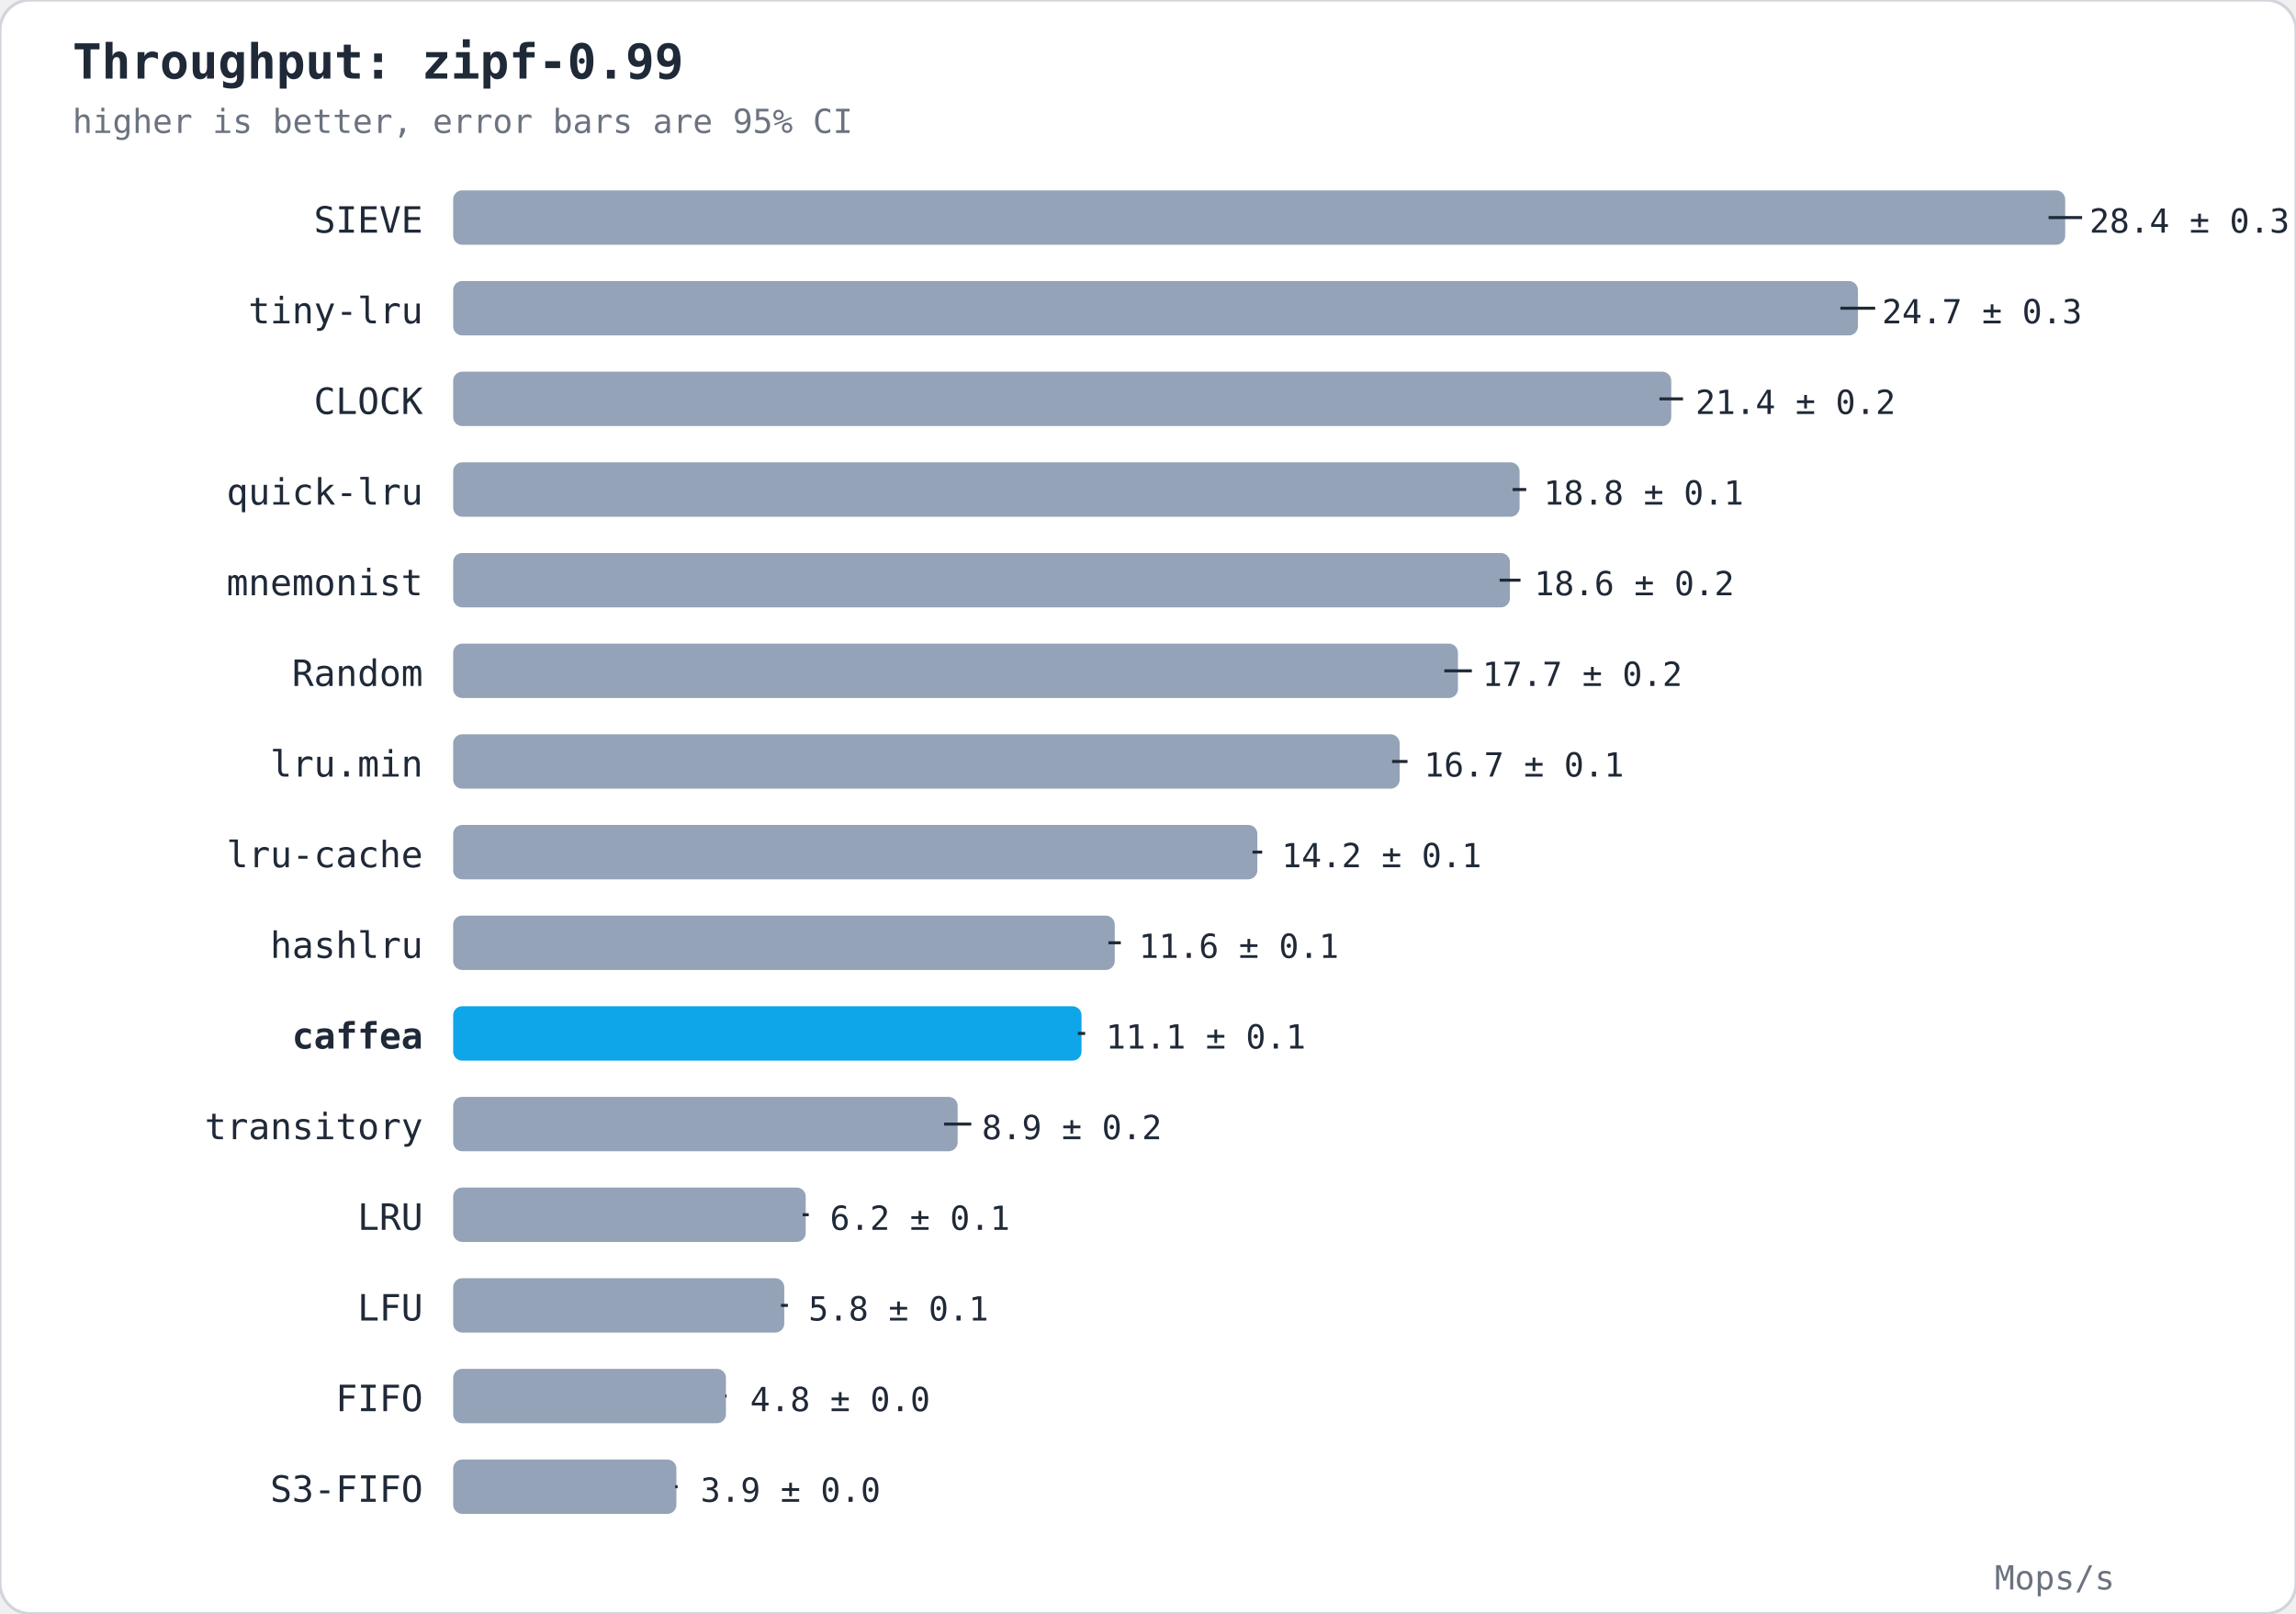
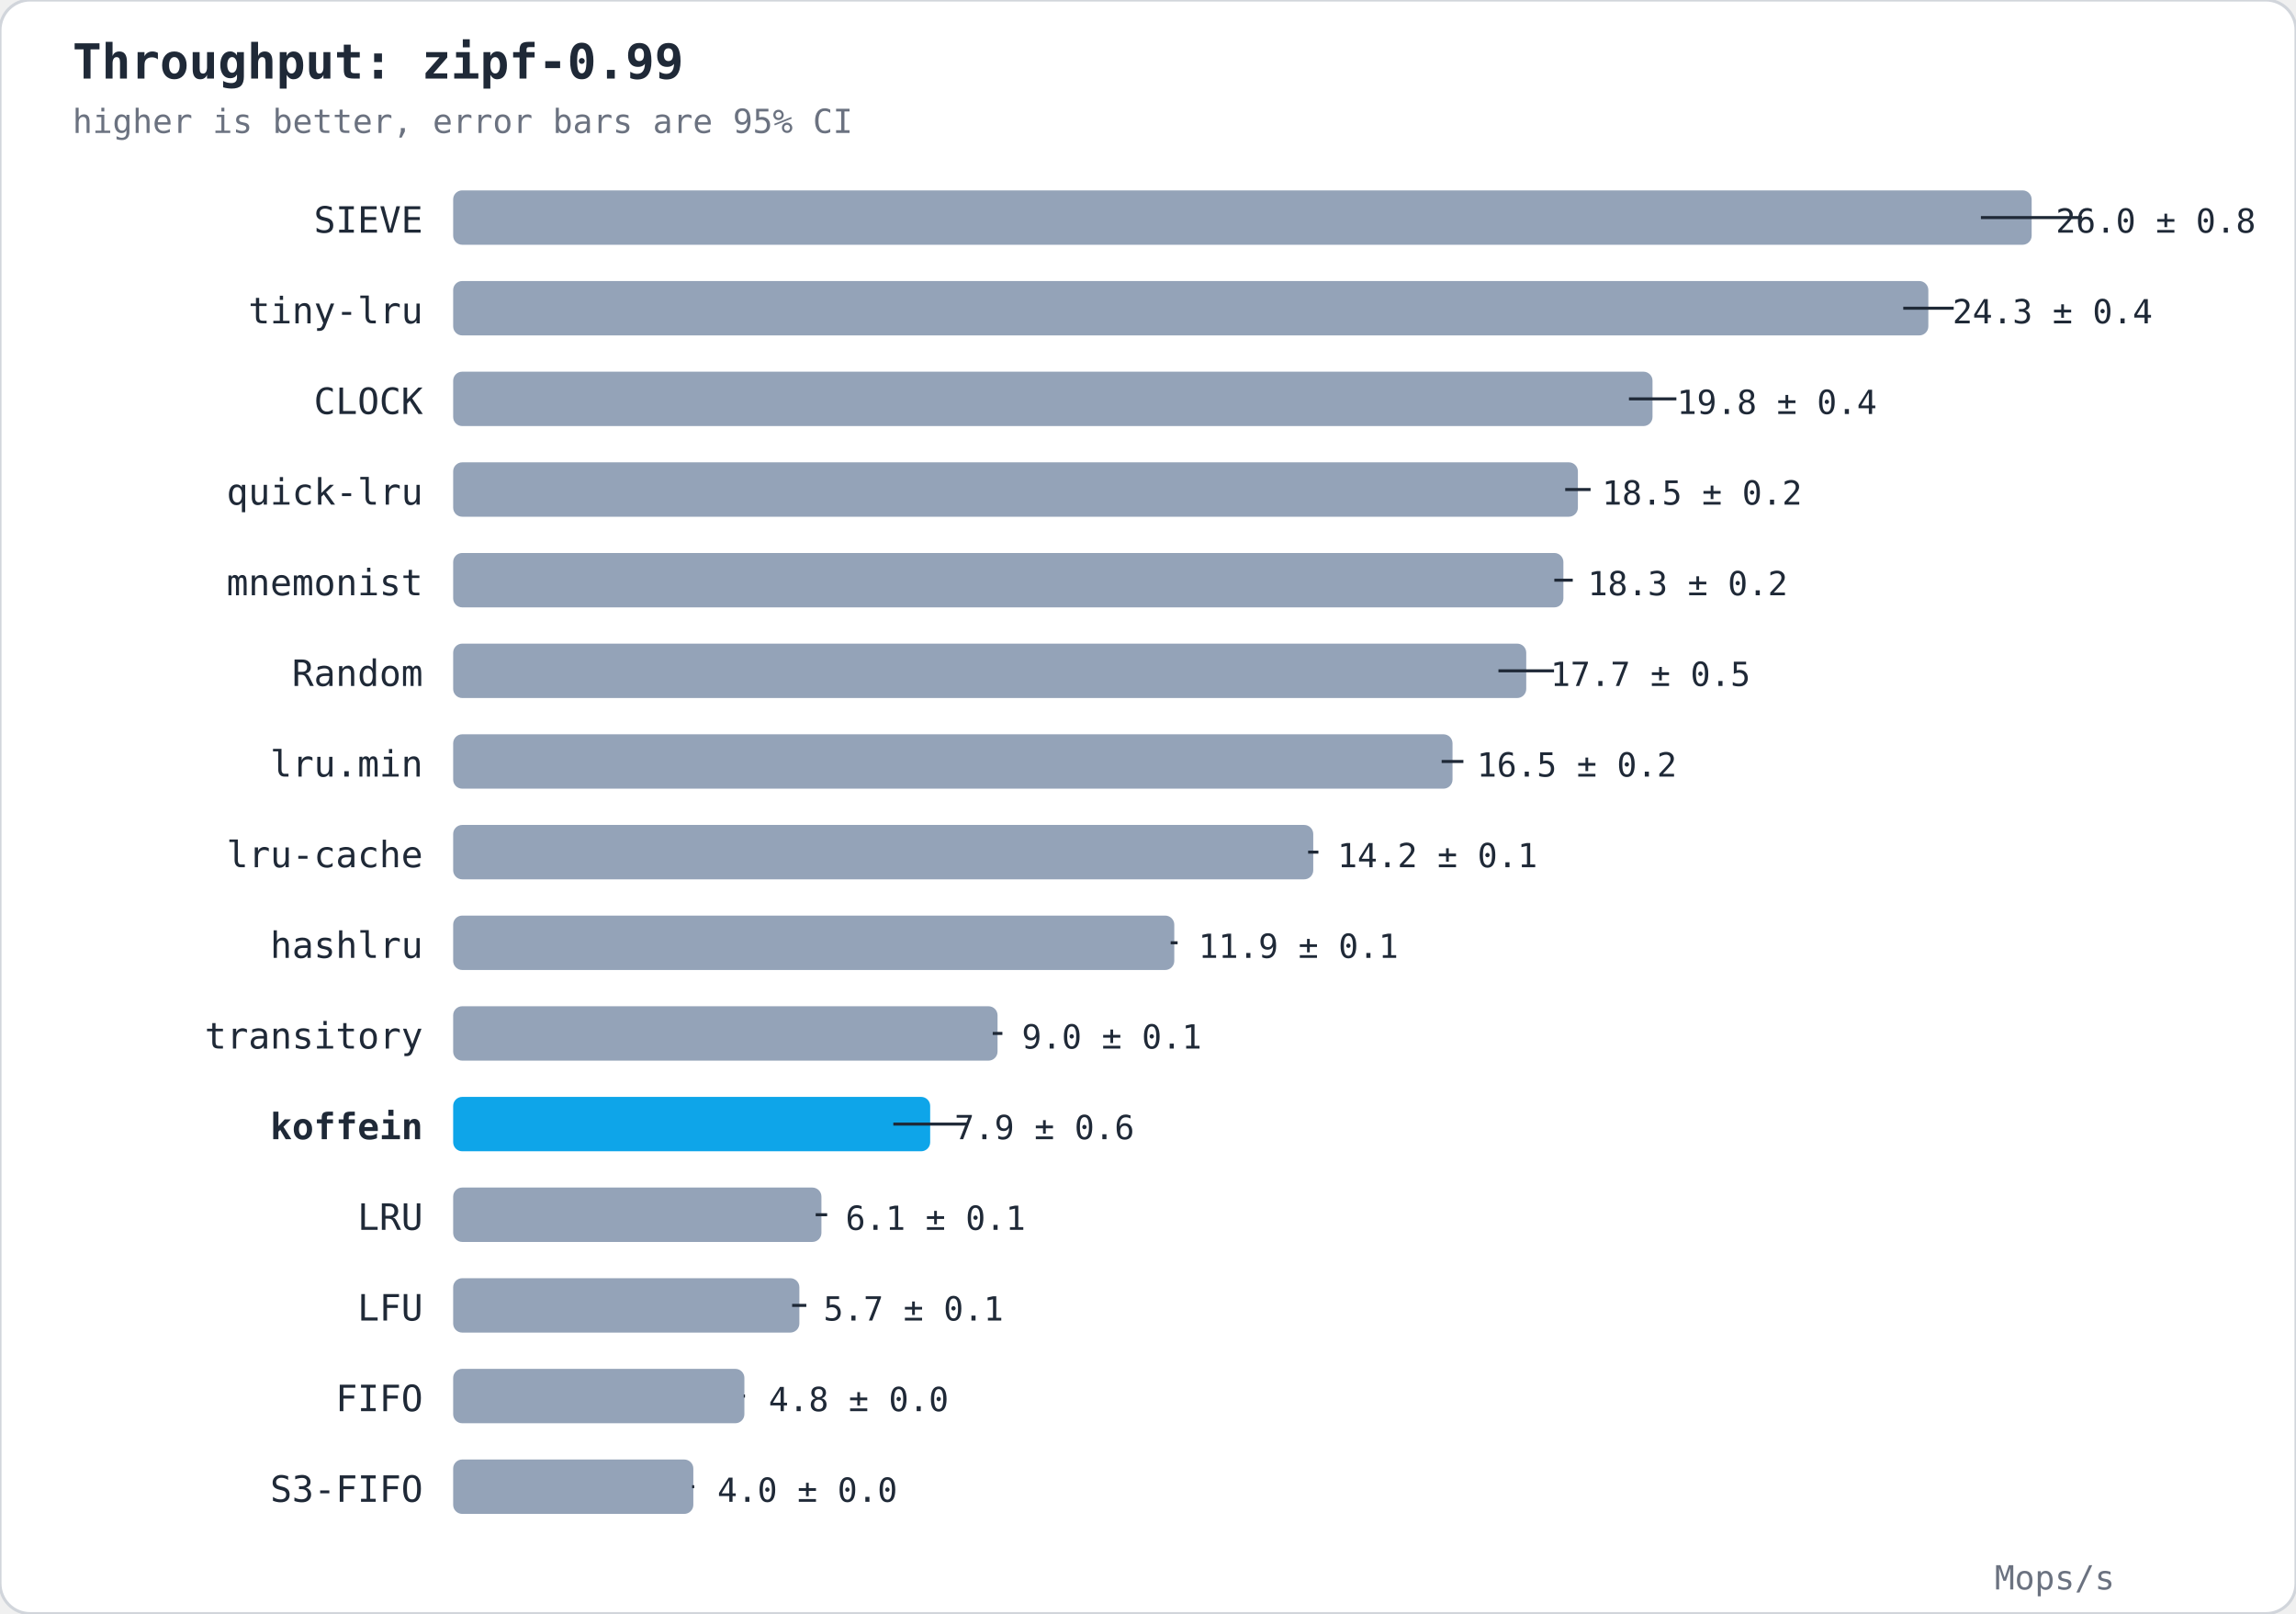
<svg xmlns="http://www.w3.org/2000/svg" viewBox="0 0 760 534" width="760" height="534" role="img">
  <rect x="0" y="0" width="760" height="534" rx="10" fill="#ffffff" stroke="#d1d5db" />
  <text x="24" y="26" font-family="ui-monospace,monospace" font-size="16" font-weight="700" fill="#1f2937">Throughput: zipf-0.99</text>
  <text x="24" y="44" font-family="ui-monospace,monospace" font-size="11" fill="#6b7280">higher is better, error bars are 95% CI</text>
  <text x="140" y="77" text-anchor="end" font-family="ui-monospace,monospace" font-size="12" font-weight="400" fill="#1f2937">SIEVE</text>
-   <rect x="150" y="63" width="533.6" height="18" rx="3" fill="#94a3b8" />
-   <line x1="678.1" y1="72" x2="689.2" y2="72" stroke="#1f2937" stroke-width="1" />
-   <text x="691.65" y="77" font-family="ui-monospace,monospace" font-size="11" fill="#1f2937">28.4 ± 0.3</text>
+   <rect x="150" y="63" width="522.5" height="18" rx="3" fill="#94a3b8" />
+   <line x1="655.7" y1="72" x2="689.2" y2="72" stroke="#1f2937" stroke-width="1" />
+   <text x="680.475" y="77" font-family="ui-monospace,monospace" font-size="11" fill="#1f2937">26.0 ± 0.8</text>
  <text x="140" y="107" text-anchor="end" font-family="ui-monospace,monospace" font-size="12" font-weight="400" fill="#1f2937">tiny-lru</text>
-   <rect x="150" y="93" width="465.0" height="18" rx="3" fill="#94a3b8" />
-   <line x1="609.2" y1="102" x2="620.7" y2="102" stroke="#1f2937" stroke-width="1" />
-   <text x="622.971" y="107" font-family="ui-monospace,monospace" font-size="11" fill="#1f2937">24.7 ± 0.3</text>
+   <rect x="150" y="93" width="488.3" height="18" rx="3" fill="#94a3b8" />
+   <line x1="630.0" y1="102" x2="646.7" y2="102" stroke="#1f2937" stroke-width="1" />
+   <text x="646.303" y="107" font-family="ui-monospace,monospace" font-size="11" fill="#1f2937">24.3 ± 0.4</text>
  <text x="140" y="137" text-anchor="end" font-family="ui-monospace,monospace" font-size="12" font-weight="400" fill="#1f2937">CLOCK</text>
-   <rect x="150" y="123" width="403.2" height="18" rx="3" fill="#94a3b8" />
-   <line x1="549.3" y1="132" x2="557.1" y2="132" stroke="#1f2937" stroke-width="1" />
-   <text x="561.225" y="137" font-family="ui-monospace,monospace" font-size="11" fill="#1f2937">21.4 ± 0.2</text>
+   <rect x="150" y="123" width="397.0" height="18" rx="3" fill="#94a3b8" />
+   <line x1="539.2" y1="132" x2="554.9" y2="132" stroke="#1f2937" stroke-width="1" />
+   <text x="555.042" y="137" font-family="ui-monospace,monospace" font-size="11" fill="#1f2937">19.8 ± 0.4</text>
  <text x="140" y="167" text-anchor="end" font-family="ui-monospace,monospace" font-size="12" font-weight="400" fill="#1f2937">quick-lru</text>
-   <rect x="150" y="153" width="353.0" height="18" rx="3" fill="#94a3b8" />
-   <line x1="500.7" y1="162" x2="505.2" y2="162" stroke="#1f2937" stroke-width="1" />
-   <text x="510.959" y="167" font-family="ui-monospace,monospace" font-size="11" fill="#1f2937">18.8 ± 0.1</text>
+   <rect x="150" y="153" width="372.3" height="18" rx="3" fill="#94a3b8" />
+   <line x1="518.1" y1="162" x2="526.5" y2="162" stroke="#1f2937" stroke-width="1" />
+   <text x="530.279" y="167" font-family="ui-monospace,monospace" font-size="11" fill="#1f2937">18.5 ± 0.2</text>
  <text x="140" y="197" text-anchor="end" font-family="ui-monospace,monospace" font-size="12" font-weight="400" fill="#1f2937">mnemonist</text>
-   <rect x="150" y="183" width="349.8" height="18" rx="3" fill="#94a3b8" />
-   <line x1="496.4" y1="192" x2="503.3" y2="192" stroke="#1f2937" stroke-width="1" />
-   <text x="507.846" y="197" font-family="ui-monospace,monospace" font-size="11" fill="#1f2937">18.6 ± 0.2</text>
+   <rect x="150" y="183" width="367.5" height="18" rx="3" fill="#94a3b8" />
+   <line x1="514.5" y1="192" x2="520.6" y2="192" stroke="#1f2937" stroke-width="1" />
+   <text x="525.54" y="197" font-family="ui-monospace,monospace" font-size="11" fill="#1f2937">18.3 ± 0.2</text>
  <text x="140" y="227" text-anchor="end" font-family="ui-monospace,monospace" font-size="12" font-weight="400" fill="#1f2937">Random</text>
-   <rect x="150" y="213" width="332.6" height="18" rx="3" fill="#94a3b8" />
-   <line x1="478.1" y1="222" x2="487.2" y2="222" stroke="#1f2937" stroke-width="1" />
-   <text x="490.649" y="227" font-family="ui-monospace,monospace" font-size="11" fill="#1f2937">17.7 ± 0.2</text>
+   <rect x="150" y="213" width="355.2" height="18" rx="3" fill="#94a3b8" />
+   <line x1="496.0" y1="222" x2="514.4" y2="222" stroke="#1f2937" stroke-width="1" />
+   <text x="513.196" y="227" font-family="ui-monospace,monospace" font-size="11" fill="#1f2937">17.7 ± 0.5</text>
  <text x="140" y="257" text-anchor="end" font-family="ui-monospace,monospace" font-size="12" font-weight="400" fill="#1f2937">lru.min</text>
-   <rect x="150" y="243" width="313.3" height="18" rx="3" fill="#94a3b8" />
-   <line x1="460.8" y1="252" x2="465.9" y2="252" stroke="#1f2937" stroke-width="1" />
-   <text x="471.334" y="257" font-family="ui-monospace,monospace" font-size="11" fill="#1f2937">16.7 ± 0.1</text>
+   <rect x="150" y="243" width="330.8" height="18" rx="3" fill="#94a3b8" />
+   <line x1="477.2" y1="252" x2="484.4" y2="252" stroke="#1f2937" stroke-width="1" />
+   <text x="488.832" y="257" font-family="ui-monospace,monospace" font-size="11" fill="#1f2937">16.5 ± 0.2</text>
  <text x="140" y="287" text-anchor="end" font-family="ui-monospace,monospace" font-size="12" font-weight="400" fill="#1f2937">lru-cache</text>
-   <rect x="150" y="273" width="266.2" height="18" rx="3" fill="#94a3b8" />
-   <line x1="414.6" y1="282" x2="417.8" y2="282" stroke="#1f2937" stroke-width="1" />
-   <text x="424.207" y="287" font-family="ui-monospace,monospace" font-size="11" fill="#1f2937">14.2 ± 0.1</text>
+   <rect x="150" y="273" width="284.7" height="18" rx="3" fill="#94a3b8" />
+   <line x1="433.0" y1="282" x2="436.4" y2="282" stroke="#1f2937" stroke-width="1" />
+   <text x="442.691" y="287" font-family="ui-monospace,monospace" font-size="11" fill="#1f2937">14.2 ± 0.1</text>
  <text x="140" y="317" text-anchor="end" font-family="ui-monospace,monospace" font-size="12" font-weight="400" fill="#1f2937">hashlru</text>
-   <rect x="150" y="303" width="219.0" height="18" rx="3" fill="#94a3b8" />
-   <line x1="366.9" y1="312" x2="371.0" y2="312" stroke="#1f2937" stroke-width="1" />
-   <text x="376.952" y="317" font-family="ui-monospace,monospace" font-size="11" fill="#1f2937">11.6 ± 0.1</text>
-   <text x="140" y="347" text-anchor="end" font-family="ui-monospace,monospace" font-size="12" font-weight="700" fill="#1f2937">caffea</text>
-   <rect x="150" y="333" width="208.0" height="18" rx="3" fill="#0ea5e9" />
-   <line x1="356.8" y1="342" x2="359.2" y2="342" stroke="#1f2937" stroke-width="1" />
-   <text x="366.013" y="347" font-family="ui-monospace,monospace" font-size="11" fill="#1f2937">11.1 ± 0.1</text>
-   <text x="140" y="377" text-anchor="end" font-family="ui-monospace,monospace" font-size="12" font-weight="400" fill="#1f2937">transitory</text>
-   <rect x="150" y="363" width="167.0" height="18" rx="3" fill="#94a3b8" />
-   <line x1="312.5" y1="372" x2="321.5" y2="372" stroke="#1f2937" stroke-width="1" />
-   <text x="324.985" y="377" font-family="ui-monospace,monospace" font-size="11" fill="#1f2937">8.9 ± 0.2</text>
+   <rect x="150" y="303" width="238.7" height="18" rx="3" fill="#94a3b8" />
+   <line x1="387.5" y1="312" x2="389.8" y2="312" stroke="#1f2937" stroke-width="1" />
+   <text x="396.665" y="317" font-family="ui-monospace,monospace" font-size="11" fill="#1f2937">11.9 ± 0.1</text>
+   <text x="140" y="347" text-anchor="end" font-family="ui-monospace,monospace" font-size="12" font-weight="400" fill="#1f2937">transitory</text>
+   <rect x="150" y="333" width="180.2" height="18" rx="3" fill="#94a3b8" />
+   <line x1="328.6" y1="342" x2="331.8" y2="342" stroke="#1f2937" stroke-width="1" />
+   <text x="338.197" y="347" font-family="ui-monospace,monospace" font-size="11" fill="#1f2937">9.0 ± 0.1</text>
+   <text x="140" y="377" text-anchor="end" font-family="ui-monospace,monospace" font-size="12" font-weight="700" fill="#1f2937">koffein</text>
+   <rect x="150" y="363" width="157.9" height="18" rx="3" fill="#0ea5e9" />
+   <line x1="295.7" y1="372" x2="320.1" y2="372" stroke="#1f2937" stroke-width="1" />
+   <text x="315.905" y="377" font-family="ui-monospace,monospace" font-size="11" fill="#1f2937">7.9 ± 0.6</text>
  <text x="140" y="407" text-anchor="end" font-family="ui-monospace,monospace" font-size="12" font-weight="400" fill="#1f2937">LRU</text>
-   <rect x="150" y="393" width="116.7" height="18" rx="3" fill="#94a3b8" />
-   <line x1="265.7" y1="402" x2="267.7" y2="402" stroke="#1f2937" stroke-width="1" />
-   <text x="274.702" y="407" font-family="ui-monospace,monospace" font-size="11" fill="#1f2937">6.2 ± 0.1</text>
+   <rect x="150" y="393" width="121.9" height="18" rx="3" fill="#94a3b8" />
+   <line x1="270.0" y1="402" x2="273.8" y2="402" stroke="#1f2937" stroke-width="1" />
+   <text x="279.865" y="407" font-family="ui-monospace,monospace" font-size="11" fill="#1f2937">6.1 ± 0.1</text>
  <text x="140" y="437" text-anchor="end" font-family="ui-monospace,monospace" font-size="12" font-weight="400" fill="#1f2937">LFU</text>
-   <rect x="150" y="423" width="109.6" height="18" rx="3" fill="#94a3b8" />
-   <line x1="258.5" y1="432" x2="260.8" y2="432" stroke="#1f2937" stroke-width="1" />
-   <text x="267.621" y="437" font-family="ui-monospace,monospace" font-size="11" fill="#1f2937">5.8 ± 0.1</text>
+   <rect x="150" y="423" width="114.6" height="18" rx="3" fill="#94a3b8" />
+   <line x1="262.2" y1="432" x2="266.9" y2="432" stroke="#1f2937" stroke-width="1" />
+   <text x="272.57" y="437" font-family="ui-monospace,monospace" font-size="11" fill="#1f2937">5.7 ± 0.1</text>
  <text x="140" y="467" text-anchor="end" font-family="ui-monospace,monospace" font-size="12" font-weight="400" fill="#1f2937">FIFO</text>
-   <rect x="150" y="453" width="90.3" height="18" rx="3" fill="#94a3b8" />
-   <line x1="240.1" y1="462" x2="240.5" y2="462" stroke="#1f2937" stroke-width="1" />
-   <text x="248.31" y="467" font-family="ui-monospace,monospace" font-size="11" fill="#1f2937">4.8 ± 0.0</text>
+   <rect x="150" y="453" width="96.4" height="18" rx="3" fill="#94a3b8" />
+   <line x1="246.2" y1="462" x2="246.6" y2="462" stroke="#1f2937" stroke-width="1" />
+   <text x="254.425" y="467" font-family="ui-monospace,monospace" font-size="11" fill="#1f2937">4.8 ± 0.0</text>
  <text x="140" y="497" text-anchor="end" font-family="ui-monospace,monospace" font-size="12" font-weight="400" fill="#1f2937">S3-FIFO</text>
-   <rect x="150" y="483" width="73.9" height="18" rx="3" fill="#94a3b8" />
-   <line x1="223.5" y1="492" x2="224.3" y2="492" stroke="#1f2937" stroke-width="1" />
-   <text x="231.885" y="497" font-family="ui-monospace,monospace" font-size="11" fill="#1f2937">3.9 ± 0.0</text>
+   <rect x="150" y="483" width="79.5" height="18" rx="3" fill="#94a3b8" />
+   <line x1="229.1" y1="492" x2="229.8" y2="492" stroke="#1f2937" stroke-width="1" />
+   <text x="237.451" y="497" font-family="ui-monospace,monospace" font-size="11" fill="#1f2937">4.0 ± 0.0</text>
  <text x="700" y="526" text-anchor="end" font-family="ui-monospace,monospace" font-size="11" fill="#6b7280">Mops/s</text>
</svg>
